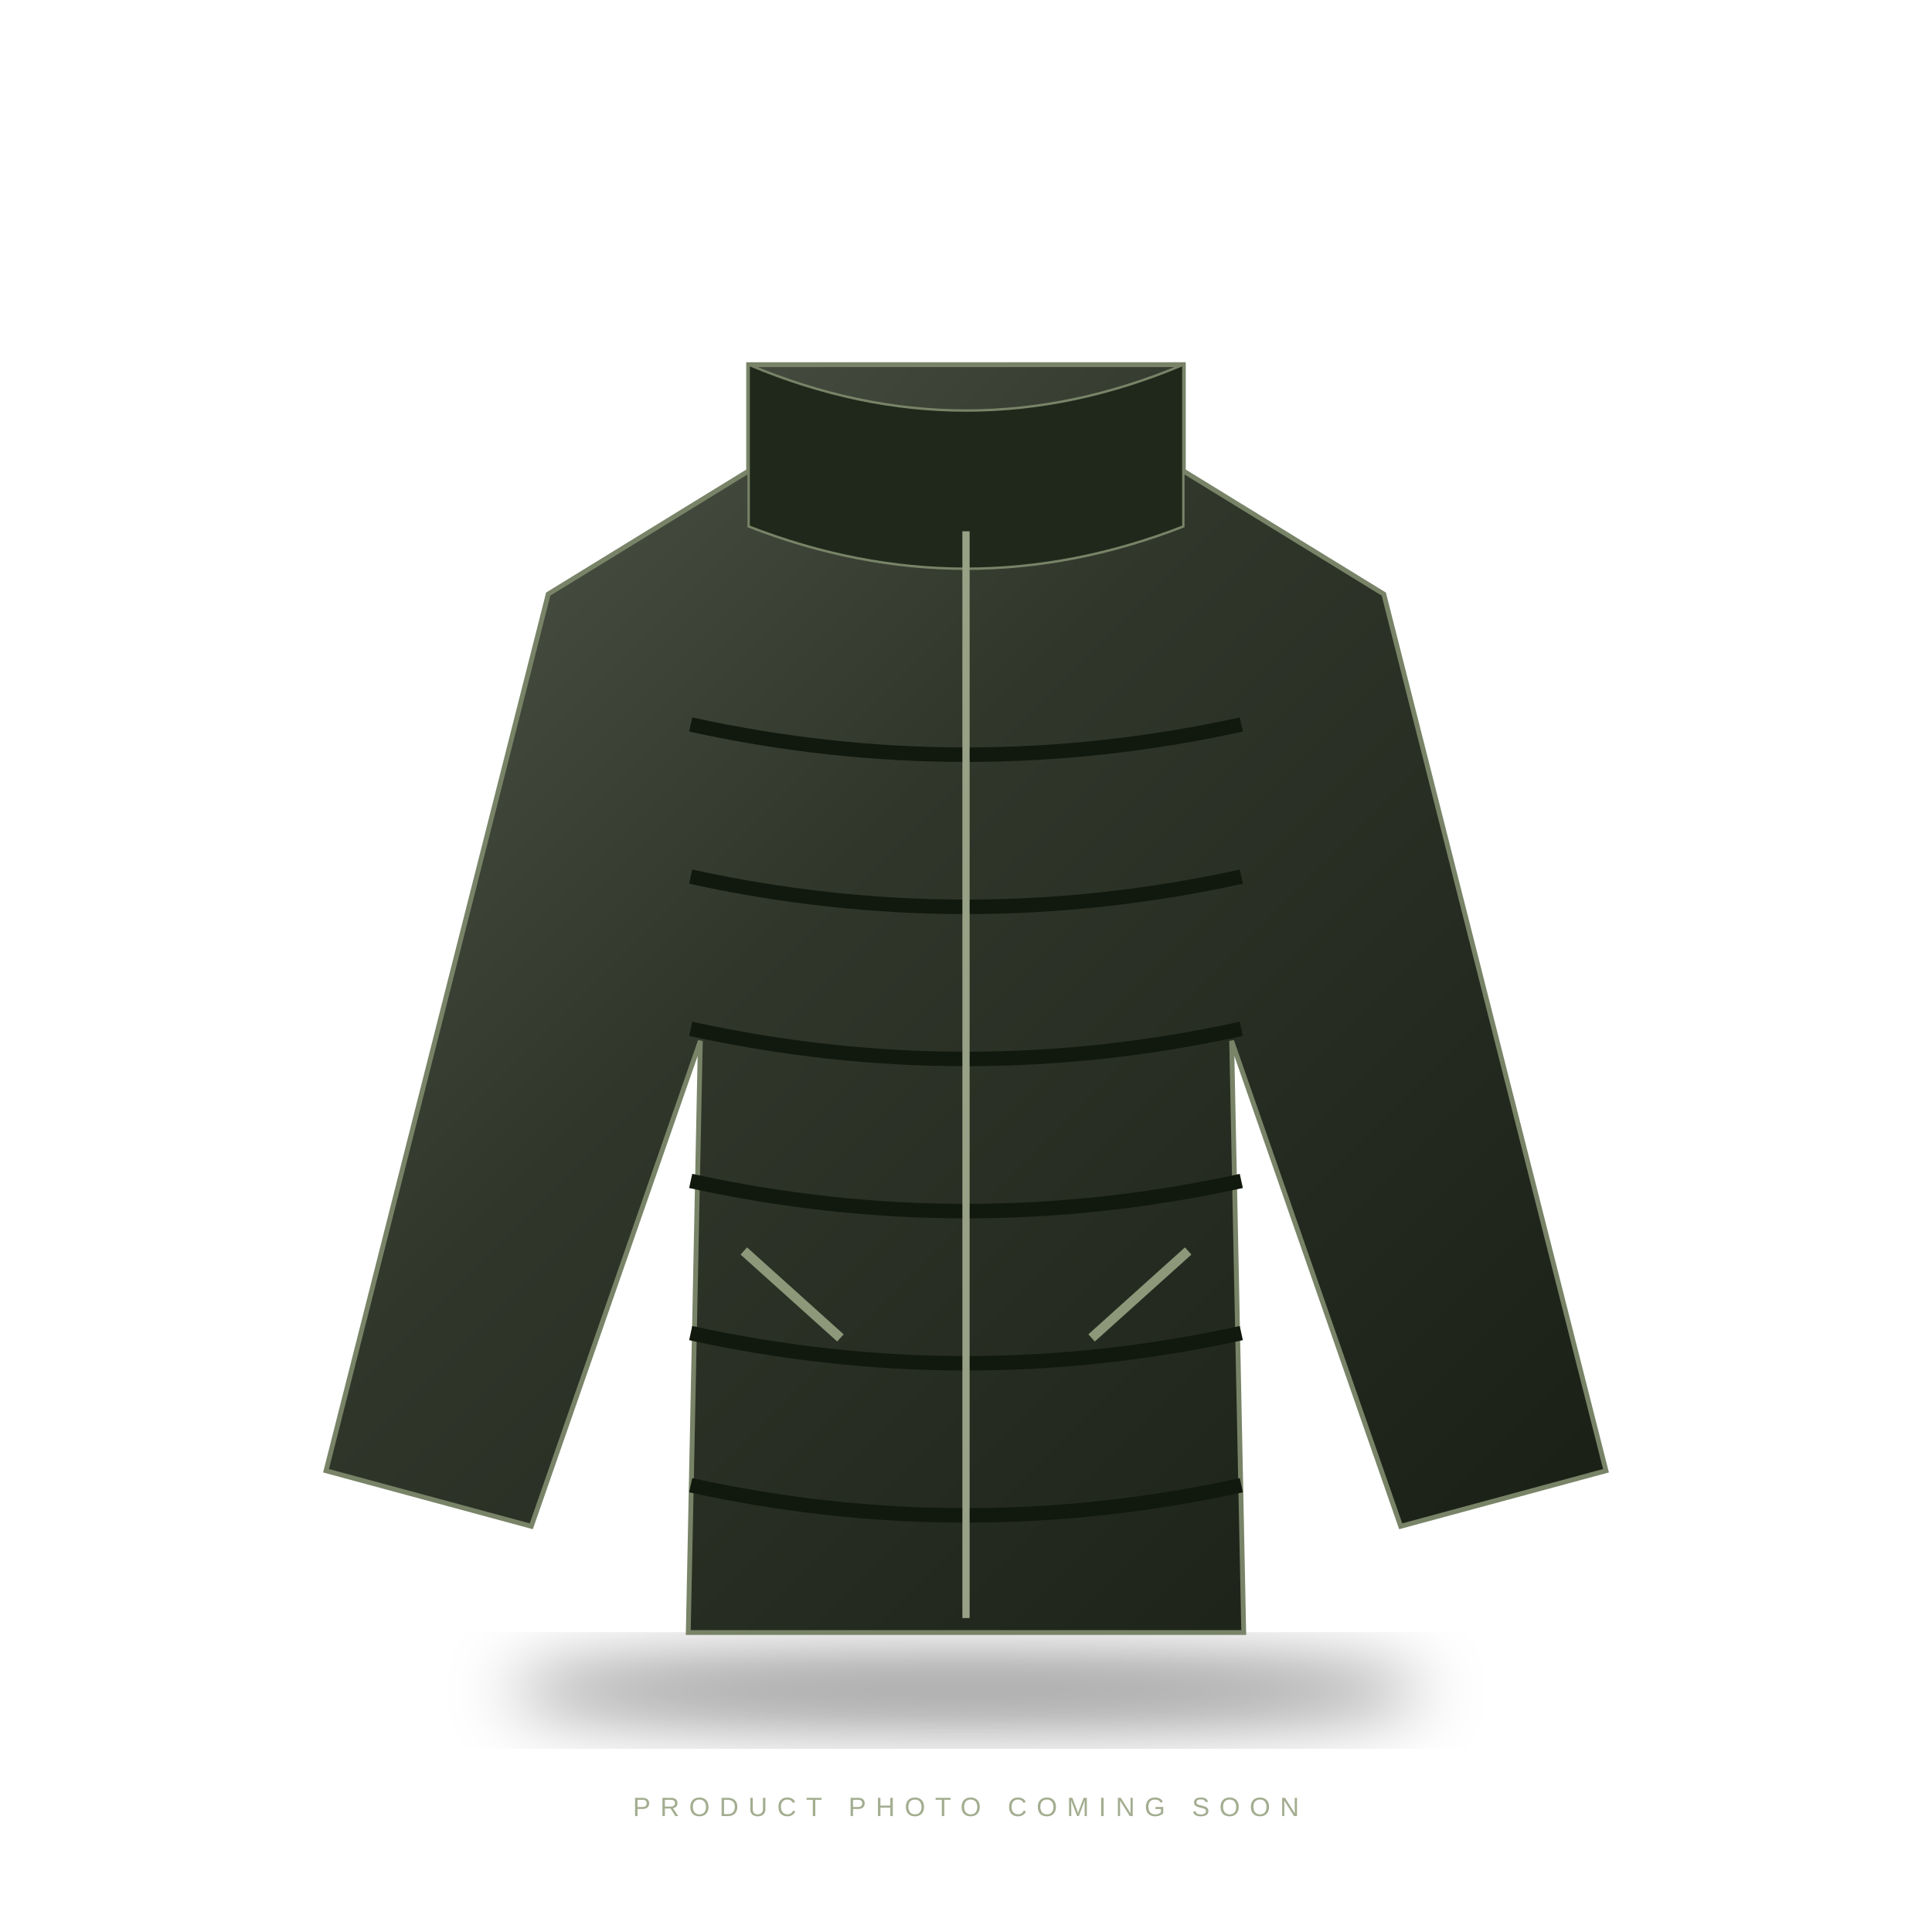
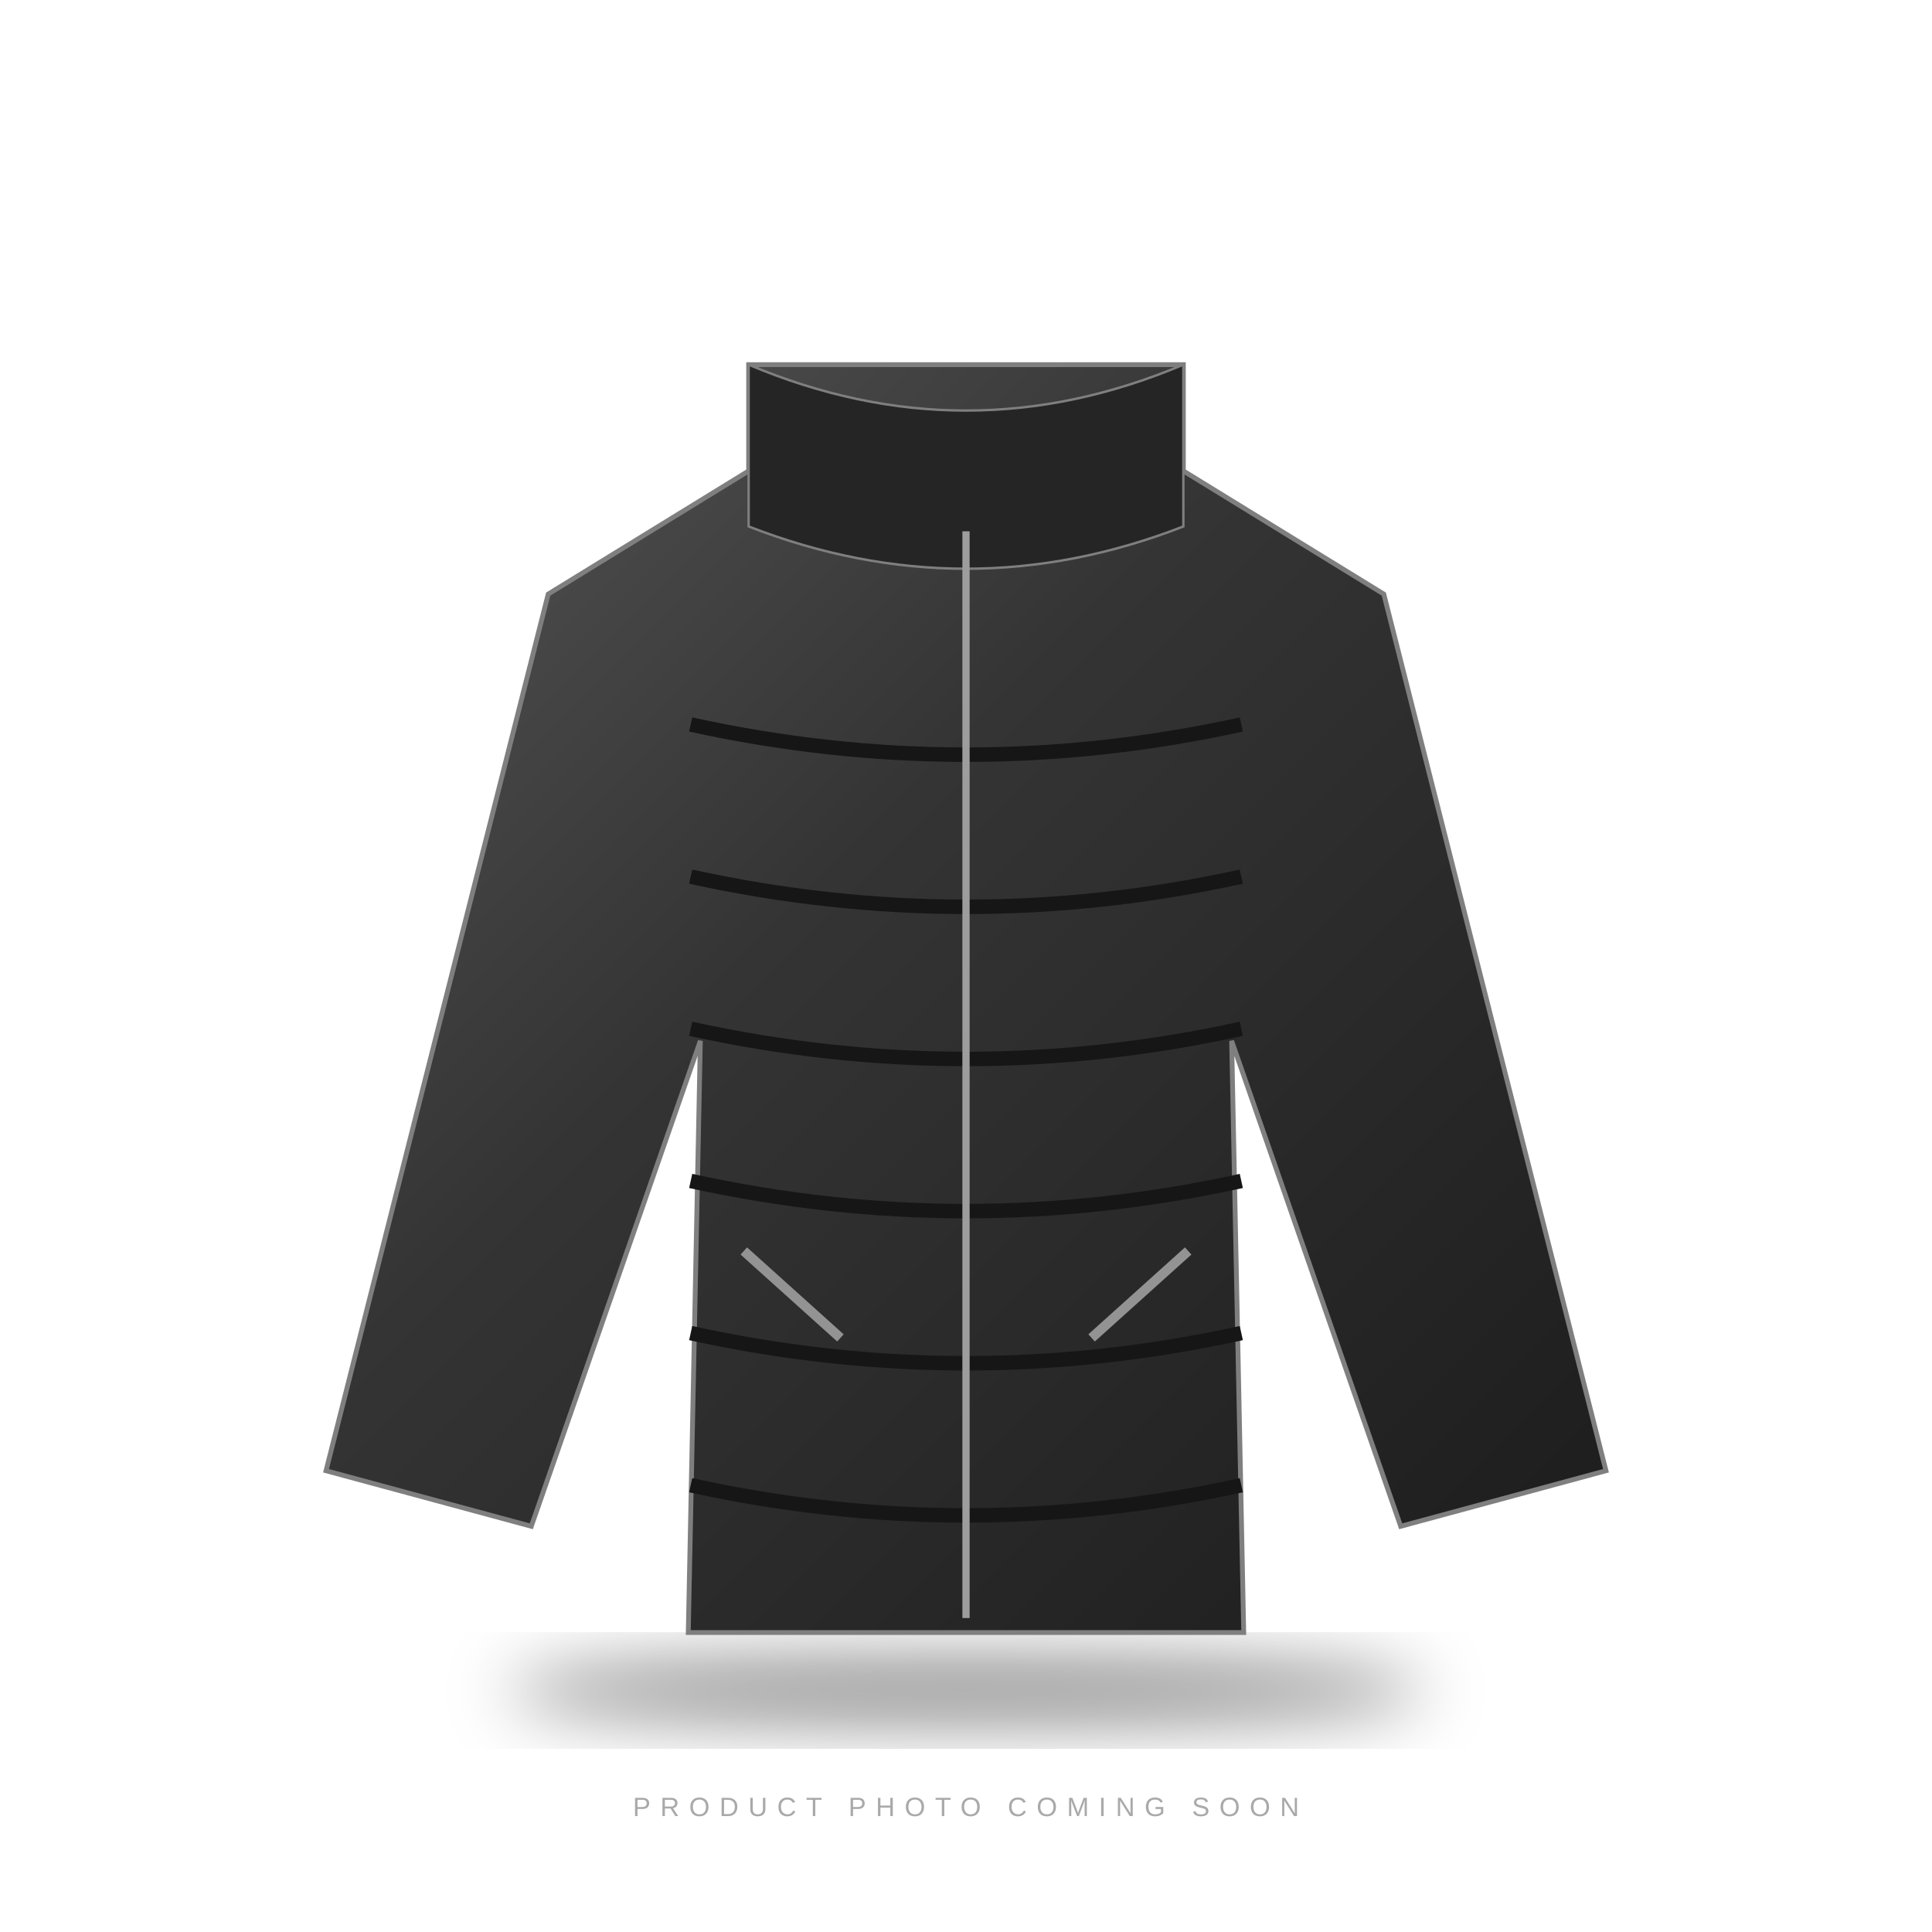
<svg xmlns="http://www.w3.org/2000/svg" viewBox="0 0 800 800">
  <defs>
    <linearGradient id="fabric" x1="0" y1="0" x2="1" y2="1">
-       <stop stop-color="#53584b" />
-       <stop offset=".4" stop-color="#30362a" />
-       <stop offset="1" stop-color="#191e15" />
+       <stop stop-color="#565656" />
+       <stop offset=".4" stop-color="#343434" />
+       <stop offset="1" stop-color="#1c1c1c" />
    </linearGradient>
    <linearGradient id="crease">
-       <stop stop-color="#11170f" stop-opacity=".7" />
-       <stop offset=".5" stop-color="#727c5e" stop-opacity=".1" />
-       <stop offset="1" stop-color="#11170f" stop-opacity=".5" />
+       <stop stop-color="#151515" stop-opacity=".7" />
+       <stop offset=".5" stop-color="#787878" stop-opacity=".1" />
+       <stop offset="1" stop-color="#151515" stop-opacity=".5" />
    </linearGradient>
    <filter id="shadow">
      <feGaussianBlur stdDeviation="14" />
    </filter>
  </defs>
-   <ellipse cx="400" cy="700" rx="190" ry="20" fill="#000" opacity=".35" filter="url(#shadow)" />
-   <path d="M310 195l-83 51-92 363 85 23 70-201-5 245h230l-5-245 70 201 85-23-92-363-83-51v-44H310z" fill="url(#fabric)" stroke="#788367" stroke-width="2" />
-   <path d="M310 151q90 38 180 0v67q-90 35-180 0z" fill="#20281b" stroke="#788367" />
-   <g fill="none" stroke="#11180d" stroke-width="6">
+   <ellipse cx="400" cy="700" rx="190" ry="20" fill="#000000" opacity=".35" filter="url(#shadow)" />
+   <path d="M310 195l-83 51-92 363 85 23 70-201-5 245h230l-5-245 70 201 85-23-92-363-83-51v-44H310z" fill="url(#fabric)" stroke="#7f7f7f" stroke-width="2" />
+   <path d="M310 151q90 38 180 0v67q-90 35-180 0z" fill="#252525" stroke="#7f7f7f" />
+   <g fill="none" stroke="#161616" stroke-width="6">
    <path d="M286 300q114 25 228 0" />
    <path d="M286 363q114 25 228 0" />
    <path d="M286 426q114 25 228 0" />
    <path d="M286 489q114 25 228 0" />
    <path d="M286 552q114 25 228 0" />
    <path d="M286 615q114 25 228 0" />
  </g>
-   <path d="M400 220v450" stroke="#98a185" stroke-width="3" />
-   <path d="m308 518 40 36m144-36-40 36" stroke="#8c9879" stroke-width="4" />
-   <text x="400" y="752" font-family="Arial,sans-serif" font-size="11" letter-spacing="4" text-anchor="middle" fill="#a3ad90">PRODUCT PHOTO COMING SOON</text>
+   <path d="M400 220v450" stroke="#9d9d9d" stroke-width="3" />
+   <path d="m308 518 40 36m144-36-40 36" stroke="#939393" stroke-width="4" />
+   <text x="400" y="752" font-family="Arial,sans-serif" font-size="11" letter-spacing="4" text-anchor="middle" fill="#a9a9a9">PRODUCT PHOTO COMING SOON</text>
</svg>
